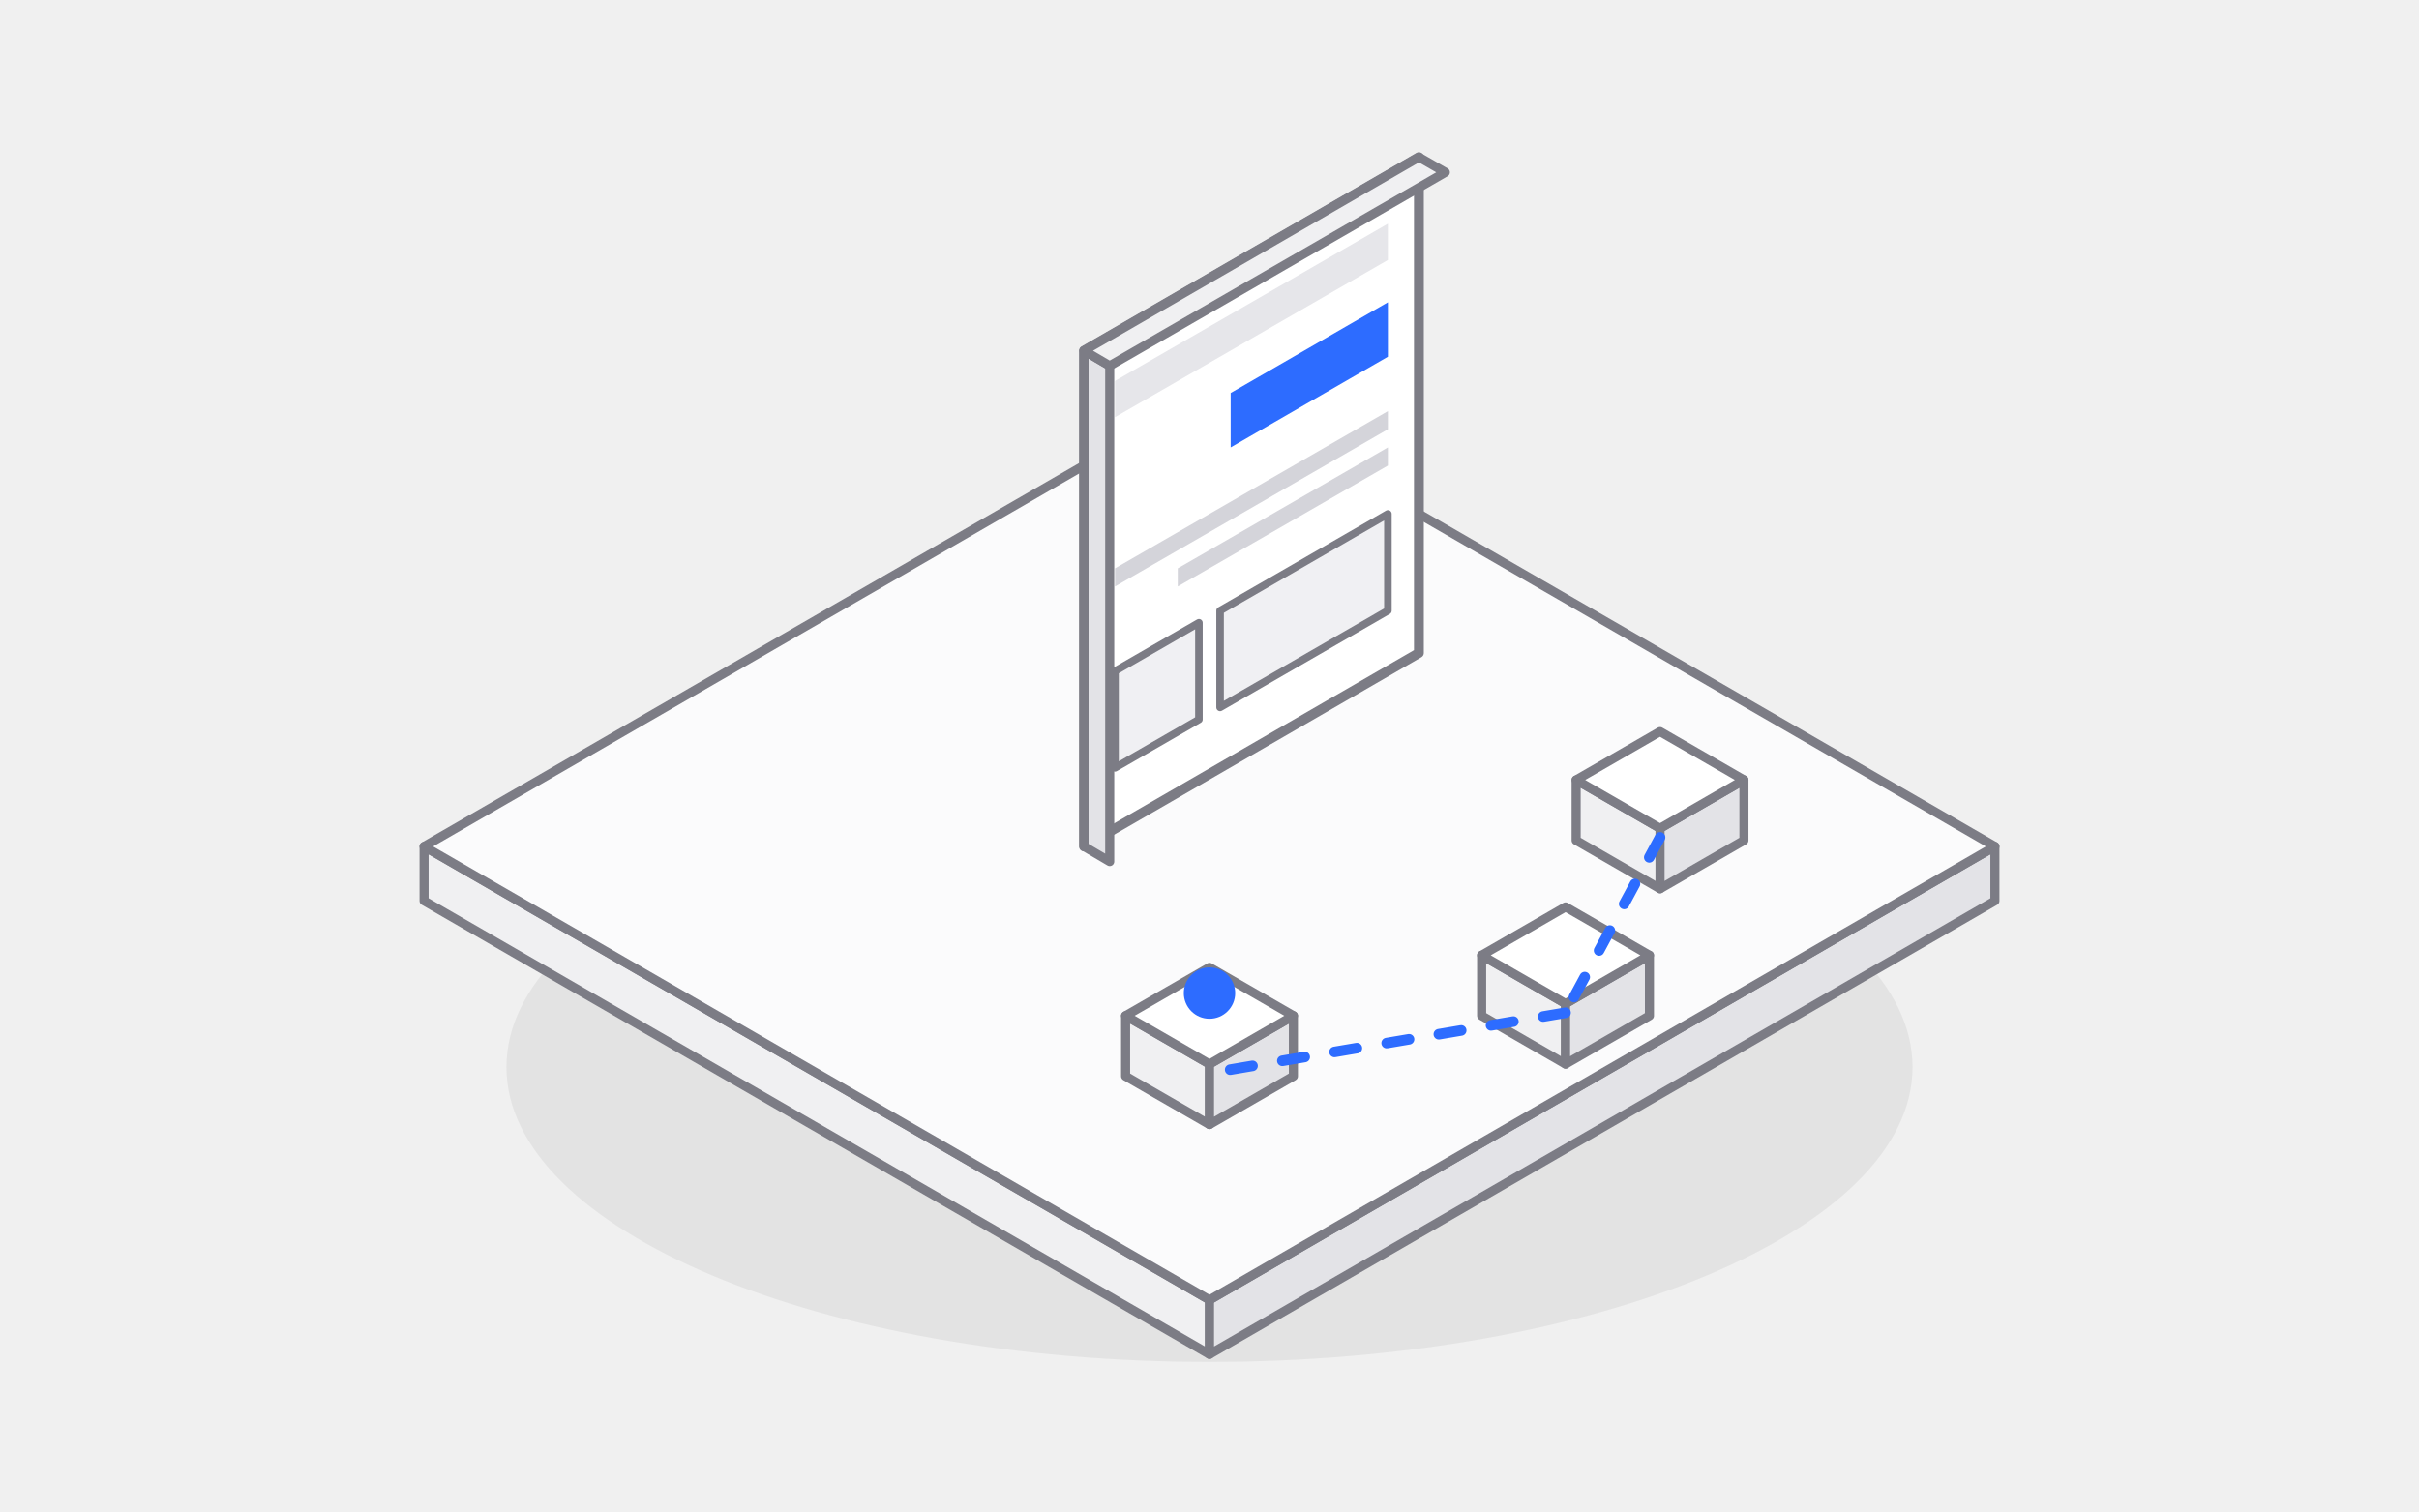
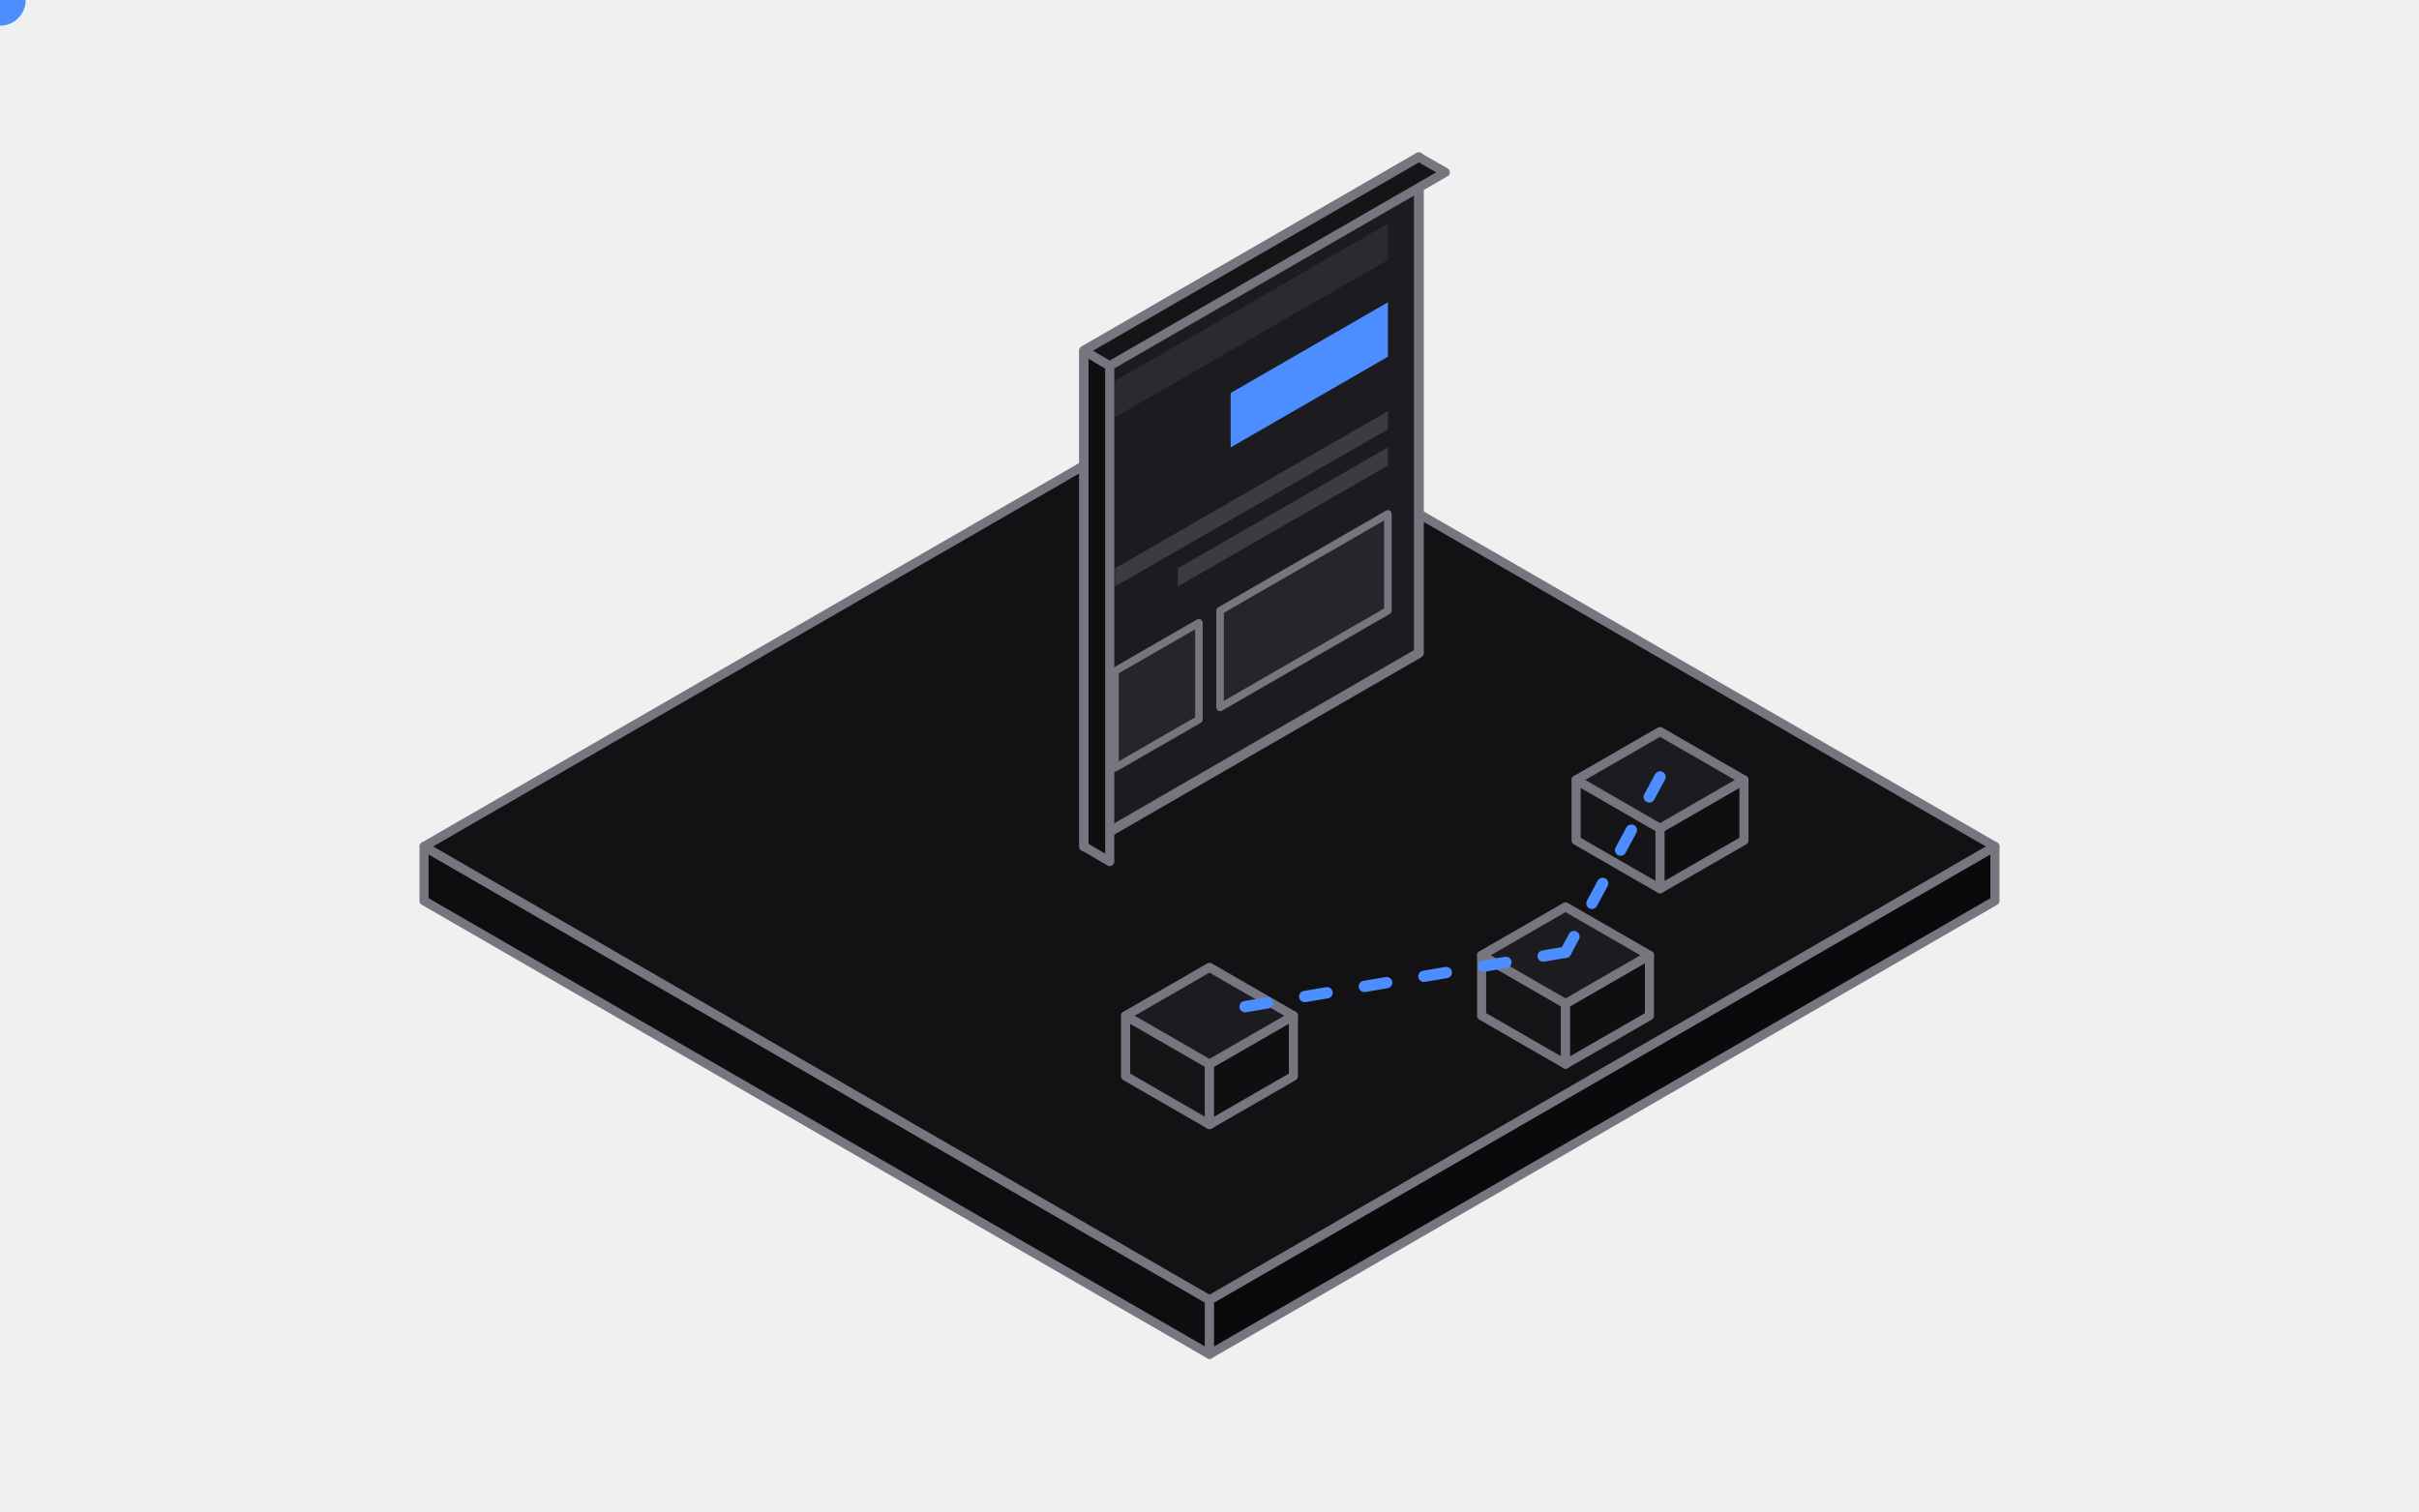
<svg xmlns="http://www.w3.org/2000/svg" viewBox="0 0 320 200" fill="none">
-   <ellipse cx="160" cy="141.2" rx="93" ry="39" fill="#000" opacity=".055" />
-   <polygon points="56.1,119.2 160.0,179.2 160.0,172.0 56.1,112.0" fill="#f0f0f2" stroke="#7c7c85" stroke-width="1.2" stroke-linejoin="round" />
-   <polygon points="263.9,119.2 160.0,179.2 160.0,172.0 263.9,112.0" fill="#e3e3e7" stroke="#7c7c85" stroke-width="1.2" stroke-linejoin="round" />
-   <polygon points="160.0,52.0 263.9,112.0 160.0,172.0 56.1,112.0" fill="#fbfbfc" stroke="#7c7c85" stroke-width="1.2" stroke-linejoin="round" />
-   <polygon points="187.7,86.4 143.4,112.0 143.4,46.4 187.7,20.8" fill="#ffffff" stroke="#7c7c85" stroke-width="1.3" stroke-linejoin="round" />
-   <polygon points="143.4,112.0 146.8,114.0 146.8,48.4 143.4,46.4" fill="#e3e3e7" stroke="#7c7c85" stroke-width="1.2" stroke-linejoin="round" />
-   <polygon points="187.7,20.8 191.2,22.8 146.8,48.4 143.4,46.4" fill="#f0f0f2" stroke="#7c7c85" stroke-width="1.2" stroke-linejoin="round" />
-   <polygon points="183.6,34.4 147.5,55.2 147.5,50.4 183.6,29.6" fill="#e6e6ea" stroke="#7c7c85" stroke-width="0" stroke-linejoin="round" />
-   <polygon points="183.6,47.2 162.8,59.2 162.8,52.0 183.6,40.0" fill="#2d6cff" stroke="#7c7c85" stroke-width="0" stroke-linejoin="round" />
-   <polygon points="183.6,56.8 147.5,77.6 147.5,75.2 183.6,54.4" fill="#d4d4da" stroke="#7c7c85" stroke-width="0" stroke-linejoin="round" />
-   <polygon points="183.6,61.6 155.8,77.6 155.8,75.2 183.6,59.2" fill="#d4d4da" stroke="#7c7c85" stroke-width="0" stroke-linejoin="round" />
-   <polygon points="183.6,80.8 161.4,93.6 161.4,80.8 183.6,68.0" fill="#f0f0f3" stroke="#7c7c85" stroke-width="1.0" stroke-linejoin="round" />
-   <polygon points="158.6,95.2 147.5,101.6 147.5,88.8 158.6,82.4" fill="#f0f0f3" stroke="#7c7c85" stroke-width="1.0" stroke-linejoin="round" />
-   <polygon points="208.5,111.2 219.6,117.6 219.6,109.6 208.5,103.2" fill="#f0f0f2" stroke="#7c7c85" stroke-width="1.2" stroke-linejoin="round" />
-   <polygon points="230.7,111.2 219.6,117.6 219.6,109.6 230.7,103.2" fill="#e3e3e7" stroke="#7c7c85" stroke-width="1.2" stroke-linejoin="round" />
-   <polygon points="219.6,96.8 230.7,103.2 219.6,109.6 208.5,103.2" fill="#ffffff" stroke="#7c7c85" stroke-width="1.2" stroke-linejoin="round" />
-   <polygon points="196.0,134.4 207.1,140.8 207.1,132.8 196.0,126.4" fill="#f0f0f2" stroke="#7c7c85" stroke-width="1.2" stroke-linejoin="round" />
-   <polygon points="218.2,134.4 207.1,140.8 207.1,132.8 218.2,126.4" fill="#e3e3e7" stroke="#7c7c85" stroke-width="1.2" stroke-linejoin="round" />
-   <polygon points="207.1,120.0 218.2,126.4 207.1,132.8 196.0,126.4" fill="#ffffff" stroke="#7c7c85" stroke-width="1.2" stroke-linejoin="round" />
-   <polygon points="148.9,142.4 160.0,148.8 160.0,140.8 148.9,134.4" fill="#f0f0f2" stroke="#7c7c85" stroke-width="1.2" stroke-linejoin="round" />
-   <polygon points="171.1,142.4 160.0,148.8 160.0,140.8 171.1,134.4" fill="#e3e3e7" stroke="#7c7c85" stroke-width="1.2" stroke-linejoin="round" />
-   <polygon points="160.0,128.0 171.1,134.4 160.0,140.8 148.9,134.4" fill="#ffffff" stroke="#7c7c85" stroke-width="1.2" stroke-linejoin="round" />
-   <line x1="219.6" y1="110.8" x2="207.1" y2="134.0" stroke="#2d6cff" stroke-width="1.4" stroke-linecap="round" stroke-dasharray="3 4" />
-   <line x1="207.1" y1="134.0" x2="160.0" y2="142.0" stroke="#2d6cff" stroke-width="1.4" stroke-linecap="round" stroke-dasharray="3 4" />
-   <circle cx="160.0" cy="131.4" r="3.4" fill="#2d6cff" />
+   <style>
+ .fl{animation:fl 5s ease-in-out infinite}.fl2{animation:fl 6s ease-in-out -2s infinite}.fl3{animation:fl 4.5s ease-in-out -1s infinite}
+ @keyframes fl{0%,100%{transform:translateY(0)}50%{transform:translateY(-5px)}}
+ .dash{stroke-dasharray:3 5;animation:dash 1.4s linear infinite}@keyframes dash{to{stroke-dashoffset:-16}}
+ .ty{animation:ty 6s ease-in-out infinite;opacity:0}.d1{animation-delay:0s}.d2{animation-delay:.5s}.d3{animation-delay:1s}.d4{animation-delay:1.5s}.d5{animation-delay:2s}.d6{animation-delay:2.5s}
+ @keyframes ty{0%{opacity:0;transform:translateX(-4px)}12%,80%{opacity:1;transform:none}92%,100%{opacity:0}}
+ .pu{animation:pu 3s ease-in-out infinite;transform-box:fill-box;transform-origin:center}@keyframes pu{0%,100%{opacity:.55}50%{opacity:1}}
+ @media (prefers-reduced-motion:reduce){*{animation:none!important}.ty{opacity:1}}
+ </style>
+   <polygon points="56.1,119.2 160.0,179.2 160.0,172.0 56.1,112.0" fill="#0e0e11" stroke="#767680" stroke-width="1.2" stroke-linejoin="round" />
+   <polygon points="263.9,119.2 160.0,179.2 160.0,172.0 263.9,112.0" fill="#0a0a0c" stroke="#767680" stroke-width="1.2" stroke-linejoin="round" />
+   <polygon points="160.0,52.0 263.9,112.0 160.0,172.0 56.1,112.0" fill="#121215" stroke="#767680" stroke-width="1.2" stroke-linejoin="round" />
+   <g class="fl">
+     <polygon points="187.7,86.4 143.4,112.0 143.4,46.4 187.7,20.8" fill="#1c1c20" stroke="#767680" stroke-width="1.3" stroke-linejoin="round" />
+     <polygon points="143.4,112.0 146.8,114.0 146.8,48.4 143.4,46.4" fill="#0f0f12" stroke="#767680" stroke-width="1.2" stroke-linejoin="round" />
+     <polygon points="187.7,20.8 191.2,22.8 146.8,48.4 143.4,46.4" fill="#151518" stroke="#767680" stroke-width="1.2" stroke-linejoin="round" />
+     <polygon points="183.6,34.4 147.5,55.2 147.5,50.4 183.6,29.6" fill="#2a2a31" stroke="none" stroke-linejoin="round" />
+     <polygon class="pu" points="183.6,47.2 162.8,59.2 162.8,52.0 183.6,40.0" fill="#4c8dff" stroke="none" stroke-linejoin="round" />
+     <polygon points="183.6,56.8 147.5,77.6 147.5,75.2 183.6,54.4" fill="#3b3b43" stroke="none" stroke-linejoin="round" />
+     <polygon points="183.6,61.6 155.8,77.6 155.8,75.2 183.6,59.2" fill="#3b3b43" stroke="none" stroke-linejoin="round" />
+     <polygon points="183.6,80.8 161.4,93.6 161.4,80.8 183.6,68.0" fill="#25252b" stroke="#767680" stroke-width="1.0" stroke-linejoin="round" />
+     <polygon points="158.6,95.2 147.5,101.6 147.5,88.8 158.6,82.4" fill="#25252b" stroke="#767680" stroke-width="1.0" stroke-linejoin="round" />
+   </g>
+   <polygon points="208.5,111.2 219.6,117.6 219.6,109.6 208.5,103.2" fill="#151518" stroke="#767680" stroke-width="1.2" stroke-linejoin="round" />
+   <polygon points="230.7,111.2 219.6,117.6 219.6,109.6 230.7,103.2" fill="#0f0f12" stroke="#767680" stroke-width="1.2" stroke-linejoin="round" />
+   <polygon points="219.6,96.8 230.7,103.2 219.6,109.6 208.5,103.2" fill="#1c1c20" stroke="#767680" stroke-width="1.2" stroke-linejoin="round" />
+   <polygon points="196.0,134.4 207.1,140.8 207.1,132.8 196.0,126.4" fill="#151518" stroke="#767680" stroke-width="1.2" stroke-linejoin="round" />
+   <polygon points="218.2,134.4 207.1,140.8 207.1,132.8 218.2,126.4" fill="#0f0f12" stroke="#767680" stroke-width="1.2" stroke-linejoin="round" />
+   <polygon points="207.1,120.0 218.2,126.4 207.1,132.8 196.0,126.4" fill="#1c1c20" stroke="#767680" stroke-width="1.2" stroke-linejoin="round" />
+   <polygon points="148.9,142.4 160.0,148.8 160.0,140.8 148.9,134.4" fill="#151518" stroke="#767680" stroke-width="1.2" stroke-linejoin="round" />
+   <polygon points="171.1,142.4 160.0,148.8 160.0,140.8 171.1,134.4" fill="#0f0f12" stroke="#767680" stroke-width="1.2" stroke-linejoin="round" />
+   <polygon points="160.0,128.0 171.1,134.4 160.0,140.8 148.9,134.4" fill="#1c1c20" stroke="#767680" stroke-width="1.2" stroke-linejoin="round" />
+   <line x1="219.6" y1="102.8" x2="207.1" y2="126.0" stroke="#4c8dff" stroke-width="1.5" stroke-linecap="round" class="dash" />
+   <line x1="207.1" y1="126.0" x2="160.0" y2="134.0" stroke="#4c8dff" stroke-width="1.5" stroke-linecap="round" class="dash" />
+   <circle r="3.4" fill="#4c8dff">
+     <animateMotion dur="5s" repeatCount="indefinite" path="M219.6,99.8 L207.1,123.0 L160.0,131.0 L207.1,123.0 Z" />
+   </circle>
</svg>
